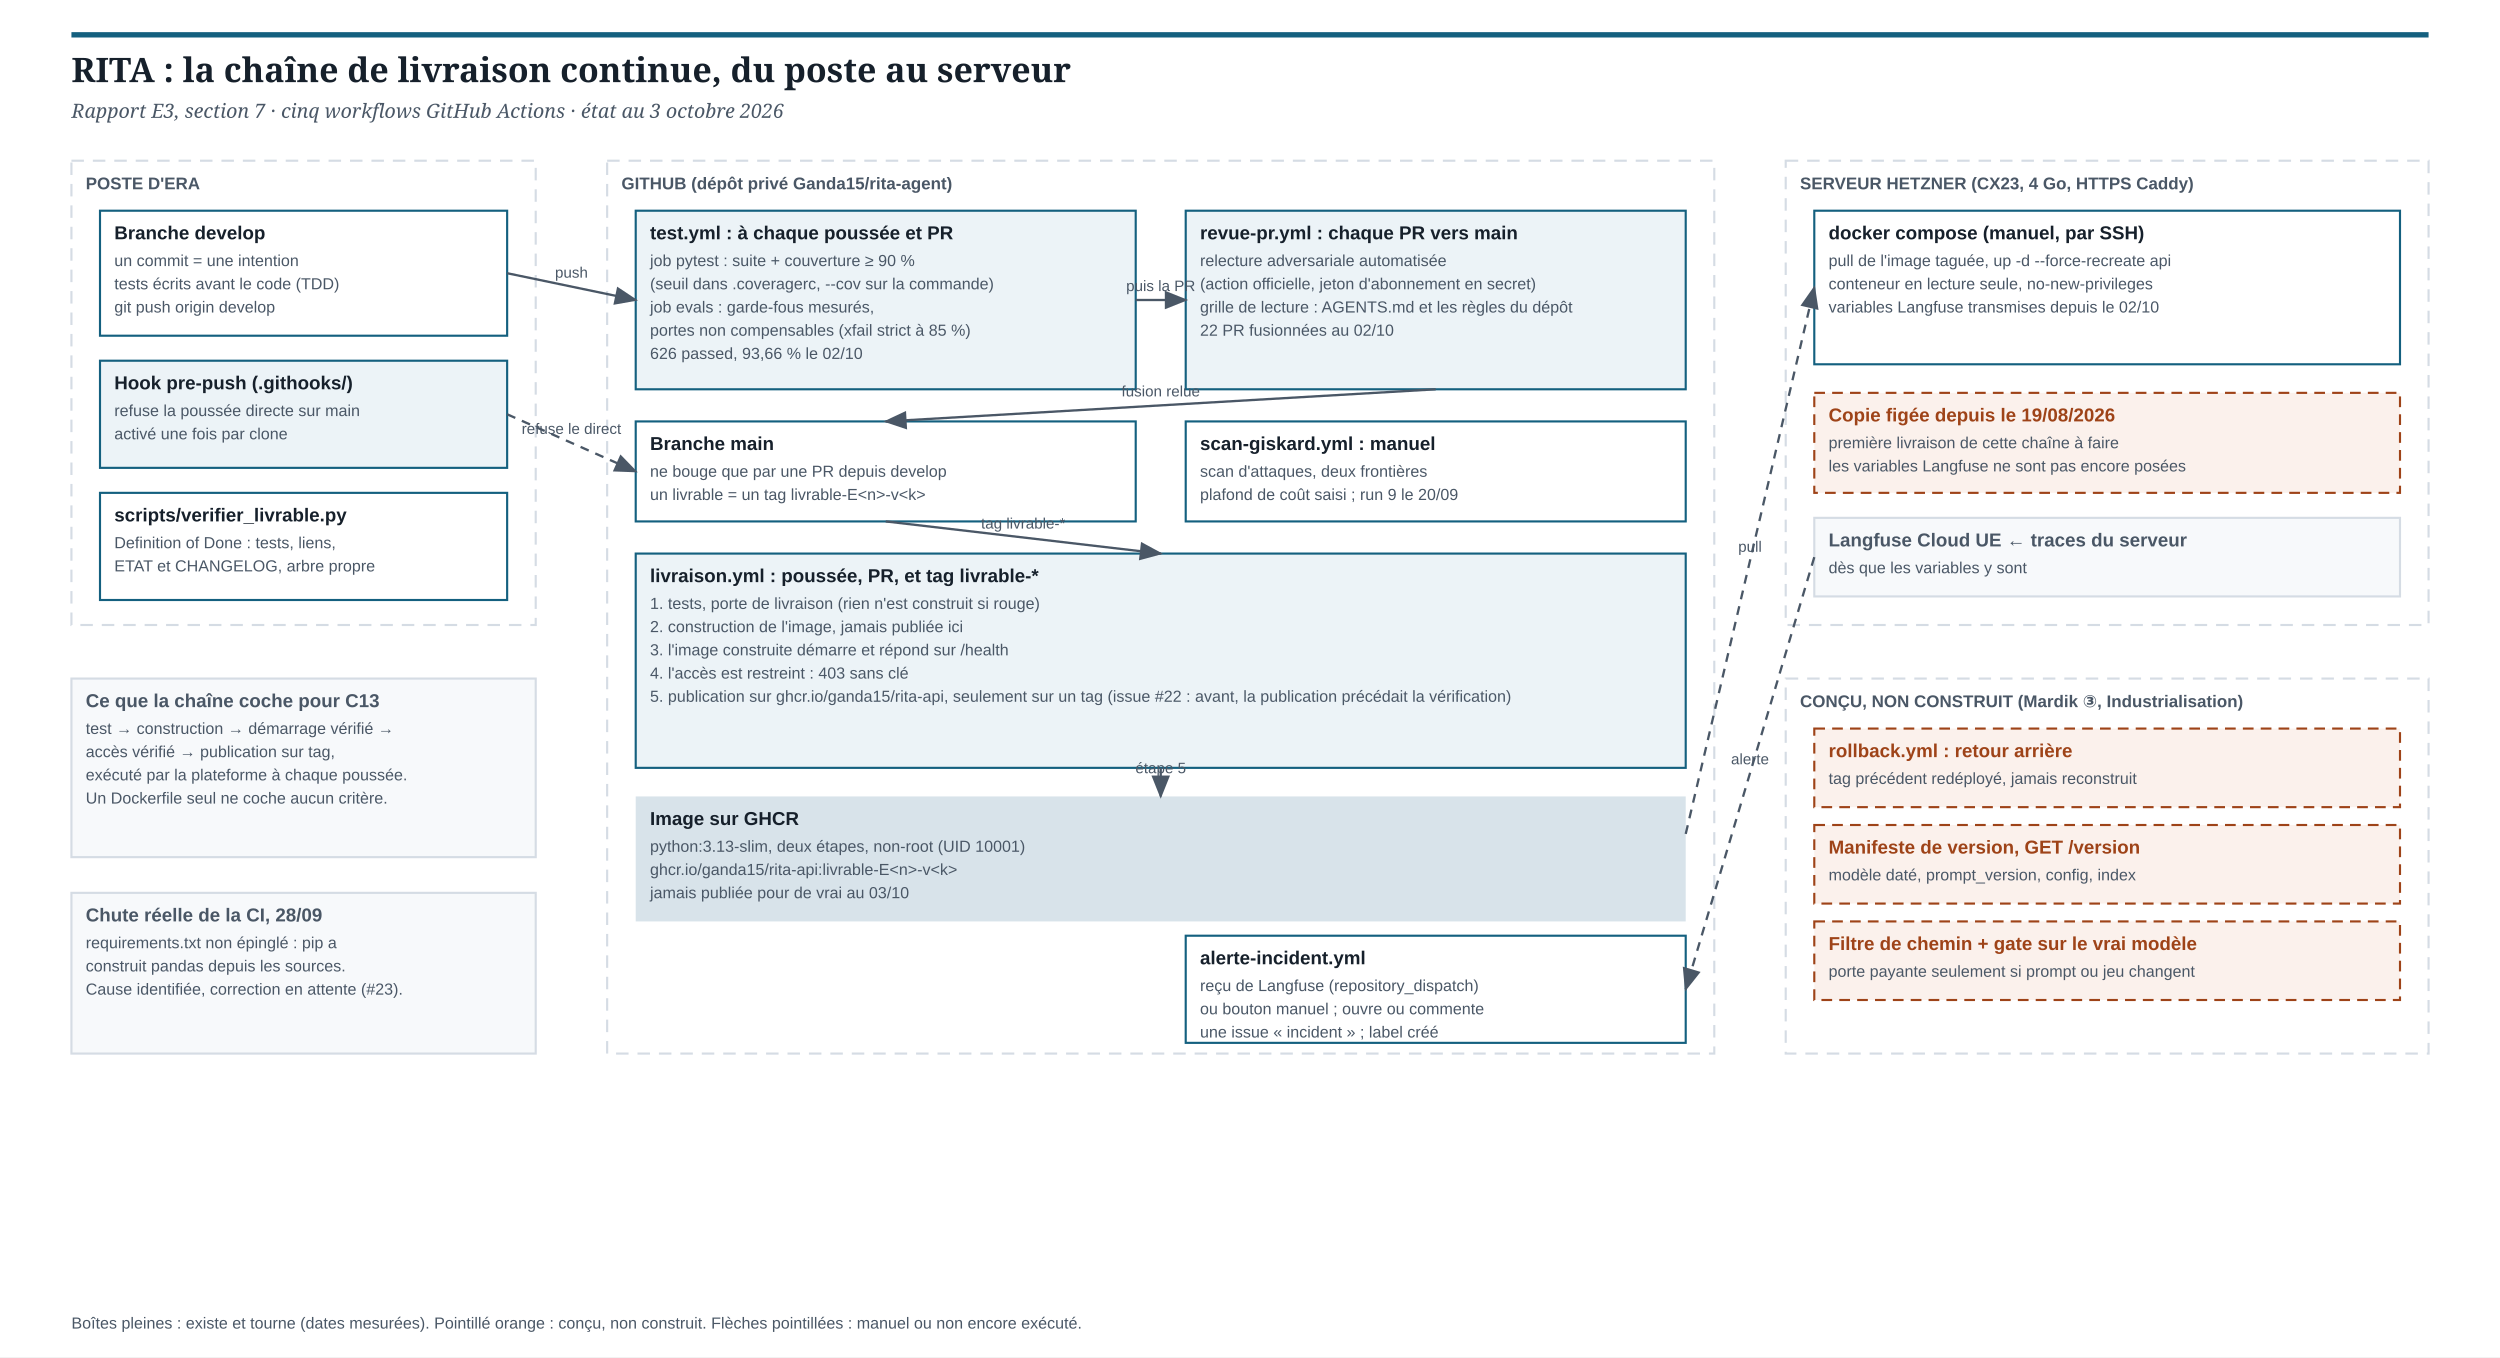
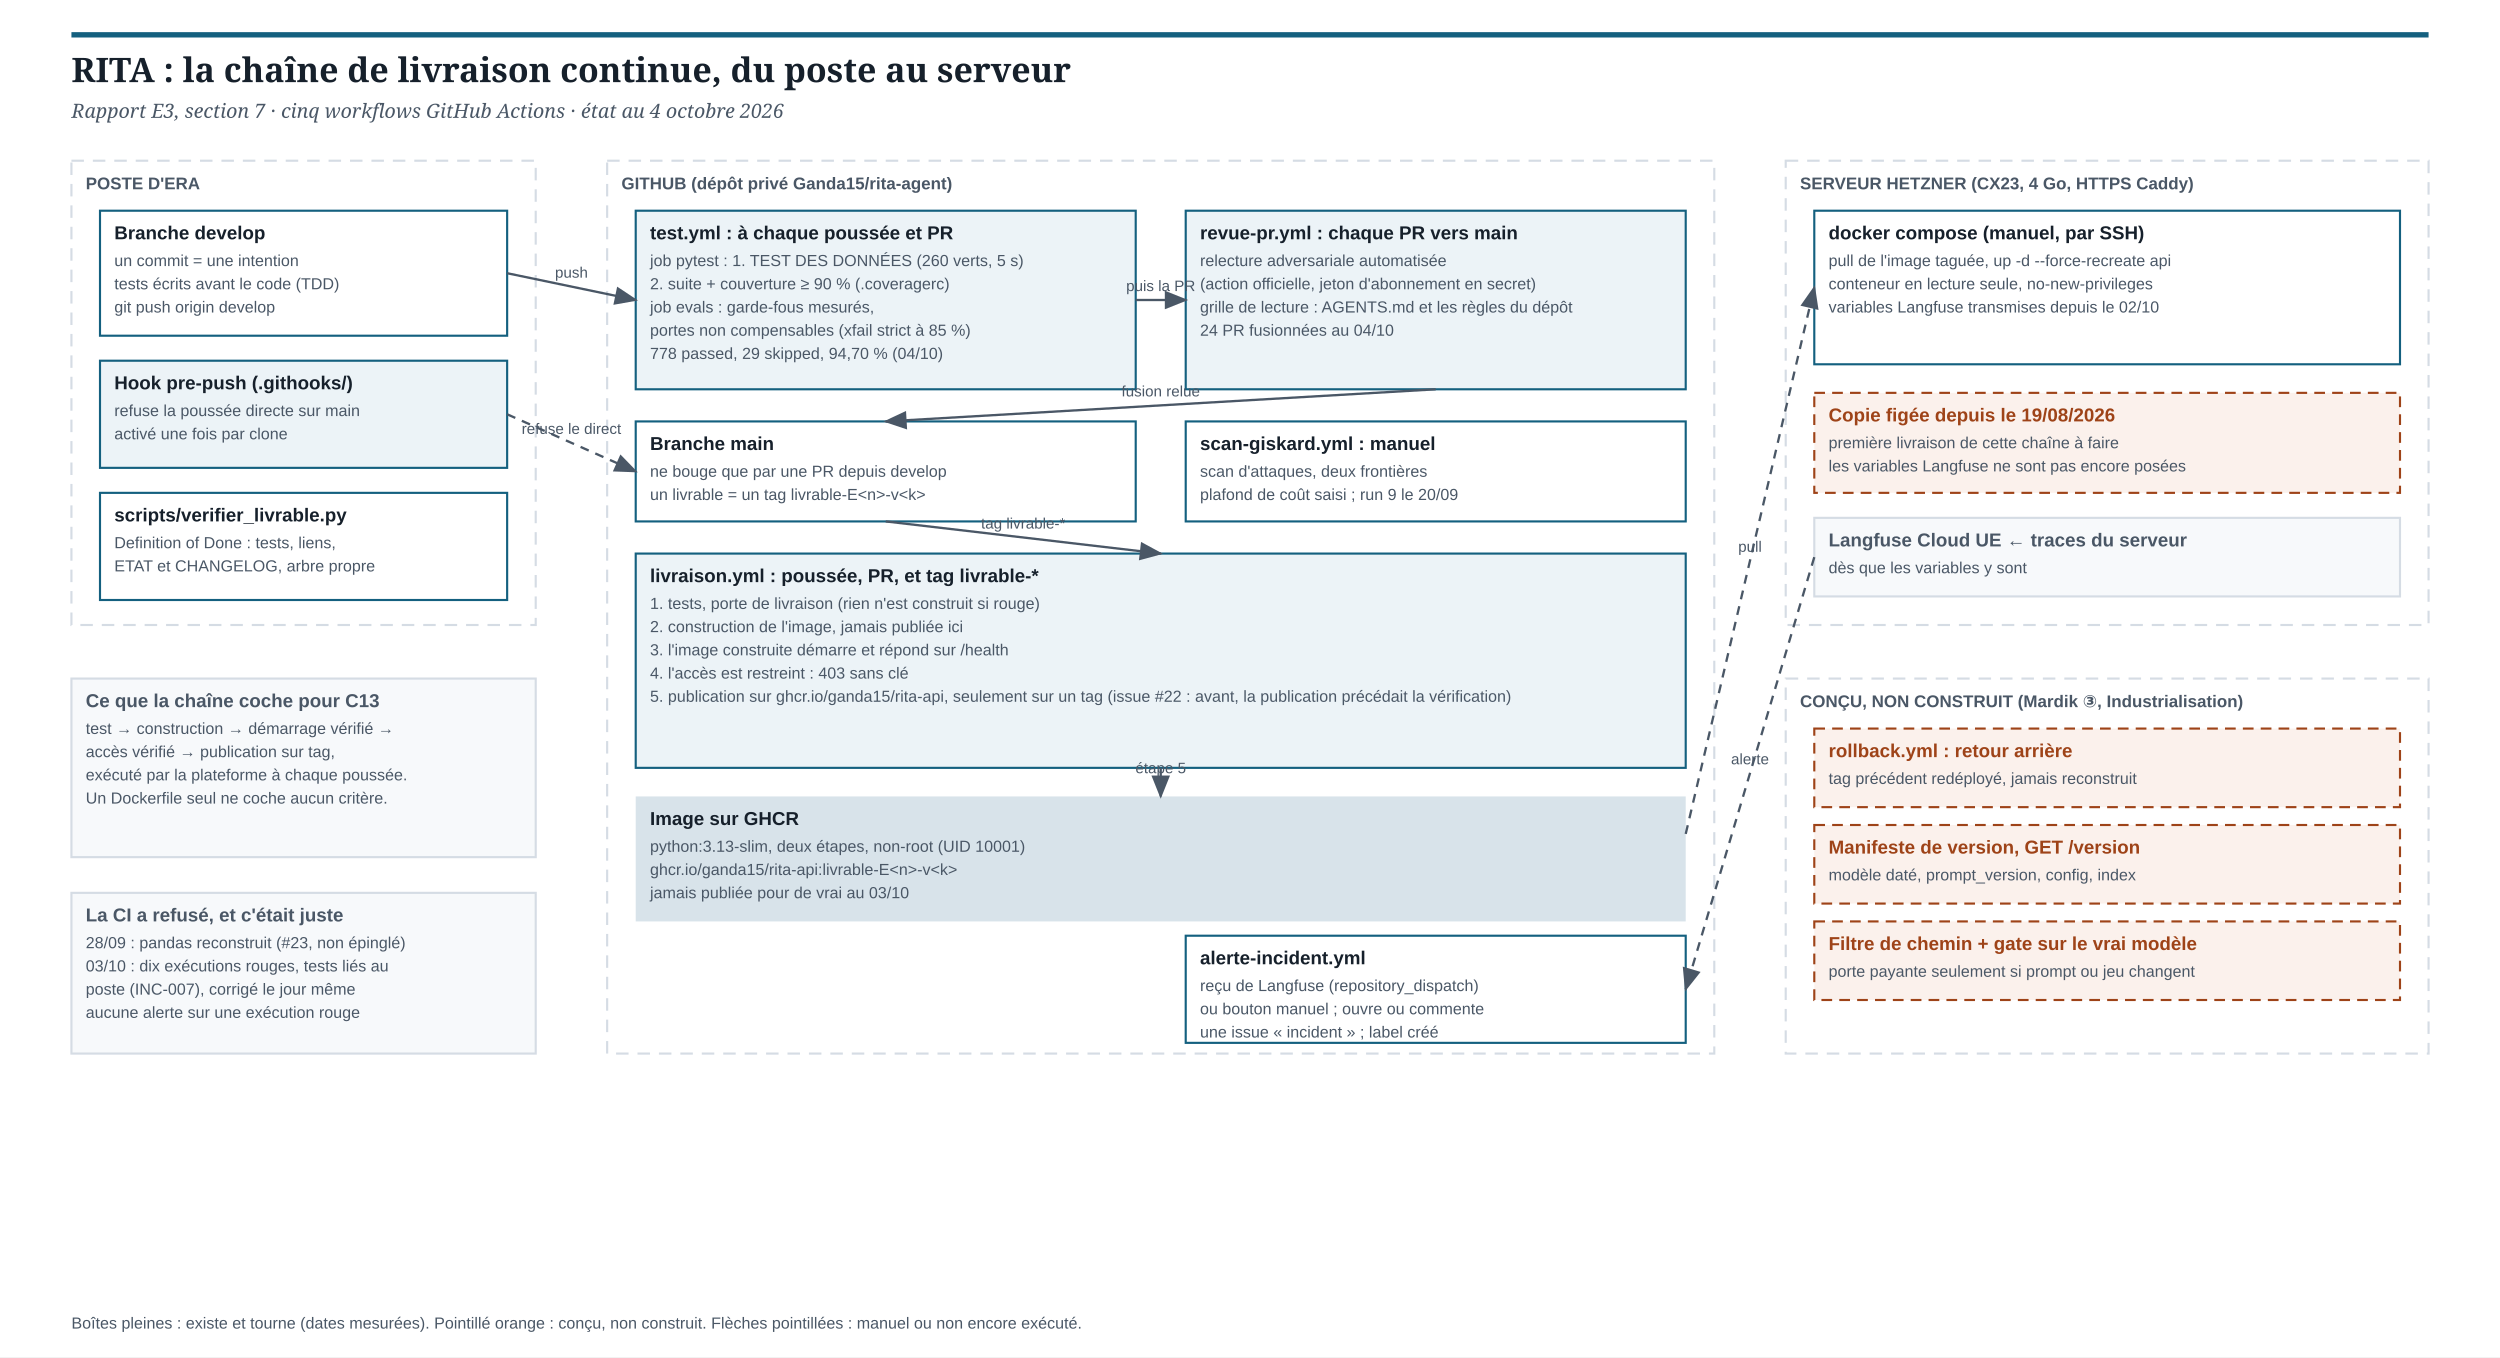
<svg xmlns="http://www.w3.org/2000/svg" width="1400" height="760" viewBox="0 0 1400 760" font-family="Segoe UI,Calibri,Arial,sans-serif">
  <defs>
    <marker id="fl" markerWidth="10" markerHeight="8" refX="9" refY="4" orient="auto">
      <polygon points="0 0,10 4,0 8" fill="#4A5766" />
    </marker>
  </defs>
  <rect width="1400" height="760" fill="#FFFFFF" />
  <rect x="40" y="18" width="1320" height="3" fill="#14607F" />
  <text x="40" y="46" font-family="Georgia,serif" font-size="19" font-weight="600" fill="#16202B">RITA : la chaîne de livraison continue, du poste au serveur</text>
-   <text x="40" y="66" font-family="Georgia,serif" font-size="11" font-style="italic" fill="#4A5766">Rapport E3, section 7 · cinq workflows GitHub Actions · état au 3 octobre 2026</text>
+   <text x="40" y="66" font-family="Georgia,serif" font-size="11" font-style="italic" fill="#4A5766">Rapport E3, section 7 · cinq workflows GitHub Actions · état au 4 octobre 2026</text>
  <rect x="40" y="90" width="260" height="260" fill="none" stroke="#D5DCE4" stroke-width="1.2" stroke-dasharray="7,5" />
  <text x="48" y="106" font-size="9.5" font-weight="700" fill="#4A5766">POSTE D'ERA</text>
  <rect x="56" y="118" width="228" height="70" fill="#FFFFFF" stroke="#14607F" stroke-width="1.2" />
  <text x="64" y="134" font-size="10.5" font-weight="700" fill="#16202B">Branche develop</text>
  <text x="64" y="149" font-size="9" fill="#4A5766">un commit = une intention</text>
  <text x="64" y="162" font-size="9" fill="#4A5766">tests écrits avant le code (TDD)</text>
  <text x="64" y="175" font-size="9" fill="#4A5766">git push origin develop</text>
  <rect x="56" y="202" width="228" height="60" fill="#ECF3F7" stroke="#14607F" stroke-width="1.2" />
  <text x="64" y="218" font-size="10.5" font-weight="700" fill="#16202B">Hook pre-push (.githooks/)</text>
  <text x="64" y="233" font-size="9" fill="#4A5766">refuse la poussée directe sur main</text>
  <text x="64" y="246" font-size="9" fill="#4A5766">activé une fois par clone</text>
  <rect x="56" y="276" width="228" height="60" fill="#FFFFFF" stroke="#14607F" stroke-width="1.2" />
  <text x="64" y="292" font-size="10.5" font-weight="700" fill="#16202B">scripts/verifier_livrable.py</text>
  <text x="64" y="307" font-size="9" fill="#4A5766">Definition of Done : tests, liens,</text>
  <text x="64" y="320" font-size="9" fill="#4A5766">ETAT et CHANGELOG, arbre propre</text>
  <rect x="340" y="90" width="620" height="500" fill="none" stroke="#D5DCE4" stroke-width="1.2" stroke-dasharray="7,5" />
  <text x="348" y="106" font-size="9.5" font-weight="700" fill="#4A5766">GITHUB (dépôt privé Ganda15/rita-agent)</text>
  <rect x="356" y="118" width="280" height="100" fill="#ECF3F7" stroke="#14607F" stroke-width="1.2" />
  <text x="364" y="134" font-size="10.5" font-weight="700" fill="#16202B">test.yml : à chaque poussée et PR</text>
-   <text x="364" y="149" font-size="9" fill="#4A5766">job pytest : suite + couverture ≥ 90 %</text>
-   <text x="364" y="162" font-size="9" fill="#4A5766">  (seuil dans .coveragerc, --cov sur la commande)</text>
+   <text x="364" y="149" font-size="9" fill="#4A5766">job pytest : 1. TEST DES DONNÉES (260 verts, 5 s)</text>
+   <text x="364" y="162" font-size="9" fill="#4A5766">  2. suite + couverture ≥ 90 % (.coveragerc)</text>
  <text x="364" y="175" font-size="9" fill="#4A5766">job evals : garde-fous mesurés,</text>
  <text x="364" y="188" font-size="9" fill="#4A5766">  portes non compensables (xfail strict à 85 %)</text>
-   <text x="364" y="201" font-size="9" fill="#4A5766">626 passed, 93,66 % le 02/10</text>
+   <text x="364" y="201" font-size="9" fill="#4A5766">778 passed, 29 skipped, 94,70 % (04/10)</text>
  <rect x="664" y="118" width="280" height="100" fill="#ECF3F7" stroke="#14607F" stroke-width="1.2" />
  <text x="672" y="134" font-size="10.5" font-weight="700" fill="#16202B">revue-pr.yml : chaque PR vers main</text>
  <text x="672" y="149" font-size="9" fill="#4A5766">relecture adversariale automatisée</text>
  <text x="672" y="162" font-size="9" fill="#4A5766">(action officielle, jeton d'abonnement en secret)</text>
  <text x="672" y="175" font-size="9" fill="#4A5766">grille de lecture : AGENTS.md et les règles du dépôt</text>
-   <text x="672" y="188" font-size="9" fill="#4A5766">22 PR fusionnées au 02/10</text>
+   <text x="672" y="188" font-size="9" fill="#4A5766">24 PR fusionnées au 04/10</text>
  <rect x="356" y="236" width="280" height="56" fill="#FFFFFF" stroke="#14607F" stroke-width="1.2" />
  <text x="364" y="252" font-size="10.5" font-weight="700" fill="#16202B">Branche main</text>
  <text x="364" y="267" font-size="9" fill="#4A5766">ne bouge que par une PR depuis develop</text>
  <text x="364" y="280" font-size="9" fill="#4A5766">un livrable = un tag livrable-E&lt;n&gt;-v&lt;k&gt;</text>
  <rect x="356" y="310" width="588" height="120" fill="#ECF3F7" stroke="#14607F" stroke-width="1.2" />
  <text x="364" y="326" font-size="10.5" font-weight="700" fill="#16202B">livraison.yml : poussée, PR, et tag livrable-*</text>
  <text x="364" y="341" font-size="9" fill="#4A5766">1. tests, porte de livraison (rien n'est construit si rouge)</text>
  <text x="364" y="354" font-size="9" fill="#4A5766">2. construction de l'image, jamais publiée ici</text>
  <text x="364" y="367" font-size="9" fill="#4A5766">3. l'image construite démarre et répond sur /health</text>
  <text x="364" y="380" font-size="9" fill="#4A5766">4. l'accès est restreint : 403 sans clé</text>
  <text x="364" y="393" font-size="9" fill="#4A5766">5. publication sur ghcr.io/ganda15/rita-api, seulement sur un tag (issue #22 : avant, la publication précédait la vérification)</text>
  <rect x="664" y="236" width="280" height="56" fill="#FFFFFF" stroke="#14607F" stroke-width="1.2" />
  <text x="672" y="252" font-size="10.5" font-weight="700" fill="#16202B">scan-giskard.yml : manuel</text>
  <text x="672" y="267" font-size="9" fill="#4A5766">scan d'attaques, deux frontières</text>
  <text x="672" y="280" font-size="9" fill="#4A5766">plafond de coût saisi ; run 9 le 20/09</text>
  <rect x="664" y="524" width="280" height="60" fill="#FFFFFF" stroke="#14607F" stroke-width="1.2" />
  <text x="672" y="540" font-size="10.5" font-weight="700" fill="#16202B">alerte-incident.yml</text>
  <text x="672" y="555" font-size="9" fill="#4A5766">reçu de Langfuse (repository_dispatch)</text>
  <text x="672" y="568" font-size="9" fill="#4A5766">ou bouton manuel ; ouvre ou commente</text>
  <text x="672" y="581" font-size="9" fill="#4A5766">une issue « incident » ; label créé</text>
  <rect x="356" y="446" width="588" height="70" fill="#D8E3EA" stroke="none" stroke-width="1.2" />
  <text x="364" y="462" font-size="10.5" font-weight="700" fill="#16202B">Image sur GHCR</text>
  <text x="364" y="477" font-size="9" fill="#4A5766">python:3.13-slim, deux étapes, non-root (UID 10001)</text>
  <text x="364" y="490" font-size="9" fill="#4A5766">ghcr.io/ganda15/rita-api:livrable-E&lt;n&gt;-v&lt;k&gt;</text>
  <text x="364" y="503" font-size="9" fill="#4A5766">jamais publiée pour de vrai au 03/10</text>
  <rect x="1000" y="90" width="360" height="260" fill="none" stroke="#D5DCE4" stroke-width="1.2" stroke-dasharray="7,5" />
  <text x="1008" y="106" font-size="9.5" font-weight="700" fill="#4A5766">SERVEUR HETZNER (CX23, 4 Go, HTTPS Caddy)</text>
  <rect x="1016" y="118" width="328" height="86" fill="#FFFFFF" stroke="#14607F" stroke-width="1.2" />
  <text x="1024" y="134" font-size="10.5" font-weight="700" fill="#16202B">docker compose (manuel, par SSH)</text>
  <text x="1024" y="149" font-size="9" fill="#4A5766">pull de l'image taguée, up -d --force-recreate api</text>
  <text x="1024" y="162" font-size="9" fill="#4A5766">conteneur en lecture seule, no-new-privileges</text>
  <text x="1024" y="175" font-size="9" fill="#4A5766">variables Langfuse transmises depuis le 02/10</text>
  <rect x="1016" y="220" width="328" height="56" fill="#FBF1EC" stroke="#9E4318" stroke-width="1.2" stroke-dasharray="6,4" />
  <text x="1024" y="236" font-size="10.5" font-weight="700" fill="#9E4318">Copie figée depuis le 19/08/2026</text>
  <text x="1024" y="251" font-size="9" fill="#4A5766">première livraison de cette chaîne à faire</text>
  <text x="1024" y="264" font-size="9" fill="#4A5766">les variables Langfuse ne sont pas encore posées</text>
  <rect x="1016" y="290" width="328" height="44" fill="#F7F9FB" stroke="#D5DCE4" stroke-width="1.2" />
  <text x="1024" y="306" font-size="10.5" font-weight="700" fill="#4A5766">Langfuse Cloud UE ← traces du serveur</text>
  <text x="1024" y="321" font-size="9" fill="#4A5766">dès que les variables y sont</text>
  <rect x="1000" y="380" width="360" height="210" fill="none" stroke="#D5DCE4" stroke-width="1.2" stroke-dasharray="7,5" />
  <text x="1008" y="396" font-size="9.5" font-weight="700" fill="#4A5766">CONÇU, NON CONSTRUIT (Mardik ③, Industrialisation)</text>
  <rect x="1016" y="408" width="328" height="44" fill="#FBF1EC" stroke="#9E4318" stroke-width="1.2" stroke-dasharray="6,4" />
  <text x="1024" y="424" font-size="10.5" font-weight="700" fill="#9E4318">rollback.yml : retour arrière</text>
  <text x="1024" y="439" font-size="9" fill="#4A5766">tag précédent redéployé, jamais reconstruit</text>
  <rect x="1016" y="462" width="328" height="44" fill="#FBF1EC" stroke="#9E4318" stroke-width="1.2" stroke-dasharray="6,4" />
  <text x="1024" y="478" font-size="10.5" font-weight="700" fill="#9E4318">Manifeste de version, GET /version</text>
  <text x="1024" y="493" font-size="9" fill="#4A5766">modèle daté, prompt_version, config, index</text>
  <rect x="1016" y="516" width="328" height="44" fill="#FBF1EC" stroke="#9E4318" stroke-width="1.2" stroke-dasharray="6,4" />
  <text x="1024" y="532" font-size="10.5" font-weight="700" fill="#9E4318">Filtre de chemin + gate sur le vrai modèle</text>
  <text x="1024" y="547" font-size="9" fill="#4A5766">porte payante seulement si prompt ou jeu changent</text>
  <rect x="40" y="380" width="260" height="100" fill="#F7F9FB" stroke="#D5DCE4" stroke-width="1.2" />
  <text x="48" y="396" font-size="10.5" font-weight="700" fill="#4A5766">Ce que la chaîne coche pour C13</text>
  <text x="48" y="411" font-size="9" fill="#4A5766">test → construction → démarrage vérifié →</text>
  <text x="48" y="424" font-size="9" fill="#4A5766">accès vérifié → publication sur tag,</text>
  <text x="48" y="437" font-size="9" fill="#4A5766">exécuté par la plateforme à chaque poussée.</text>
  <text x="48" y="450" font-size="9" fill="#4A5766">Un Dockerfile seul ne coche aucun critère.</text>
  <rect x="40" y="500" width="260" height="90" fill="#F7F9FB" stroke="#D5DCE4" stroke-width="1.2" />
-   <text x="48" y="516" font-size="10.5" font-weight="700" fill="#4A5766">Chute réelle de la CI, 28/09</text>
-   <text x="48" y="531" font-size="9" fill="#4A5766">requirements.txt non épinglé : pip a</text>
-   <text x="48" y="544" font-size="9" fill="#4A5766">construit pandas depuis les sources.</text>
-   <text x="48" y="557" font-size="9" fill="#4A5766">Cause identifiée, correction en attente (#23).</text>
+   <text x="48" y="516" font-size="10.5" font-weight="700" fill="#4A5766">La CI a refusé, et c'était juste</text>
+   <text x="48" y="531" font-size="9" fill="#4A5766">28/09 : pandas reconstruit (#23, non épinglé)</text>
+   <text x="48" y="544" font-size="9" fill="#4A5766">03/10 : dix exécutions rouges, tests liés au</text>
+   <text x="48" y="557" font-size="9" fill="#4A5766">poste (INC-007), corrigé le jour même</text>
+   <text x="48" y="570" font-size="9" fill="#4A5766">aucune alerte sur une exécution rouge</text>
  <line x1="284" y1="153.0" x2="356" y2="168.0" stroke="#4A5766" stroke-width="1.3" marker-end="url(#fl)" />
  <text x="320.0" y="155.5" font-size="8.5" fill="#4A5766" text-anchor="middle">push</text>
  <line x1="636" y1="168.0" x2="664" y2="168.0" stroke="#4A5766" stroke-width="1.3" marker-end="url(#fl)" />
  <text x="650.0" y="163.0" font-size="8.5" fill="#4A5766" text-anchor="middle">puis la PR</text>
  <line x1="804.0" y1="218" x2="496.0" y2="236" stroke="#4A5766" stroke-width="1.3" marker-end="url(#fl)" />
  <text x="650.0" y="222.0" font-size="8.5" fill="#4A5766" text-anchor="middle">fusion relue</text>
  <line x1="496.0" y1="292" x2="650.0" y2="310" stroke="#4A5766" stroke-width="1.3" marker-end="url(#fl)" />
  <text x="573.0" y="296.0" font-size="8.5" fill="#4A5766" text-anchor="middle">tag livrable-*</text>
  <line x1="650.0" y1="430" x2="650.0" y2="446" stroke="#4A5766" stroke-width="1.3" marker-end="url(#fl)" />
  <text x="650.0" y="433.0" font-size="8.5" fill="#4A5766" text-anchor="middle">étape 5</text>
  <line x1="944" y1="467.0" x2="1016" y2="161.0" stroke="#4A5766" stroke-width="1.3" marker-end="url(#fl)" stroke-dasharray="5,4" />
  <text x="980.0" y="309.0" font-size="8.5" fill="#4A5766" text-anchor="middle">pull</text>
  <line x1="284" y1="232.0" x2="356" y2="264.0" stroke="#4A5766" stroke-width="1.3" marker-end="url(#fl)" stroke-dasharray="5,4" />
  <text x="320.0" y="243.0" font-size="8.5" fill="#4A5766" text-anchor="middle">refuse le direct</text>
  <line x1="1016" y1="312.0" x2="944" y2="554.0" stroke="#4A5766" stroke-width="1.3" marker-end="url(#fl)" stroke-dasharray="5,4" />
  <text x="980.0" y="428.0" font-size="8.5" fill="#4A5766" text-anchor="middle">alerte</text>
  <text x="40" y="744" font-size="9" fill="#4A5766">Boîtes pleines : existe et tourne (dates mesurées). Pointillé orange : conçu, non construit. Flèches pointillées : manuel ou non encore exécuté.</text>
</svg>
